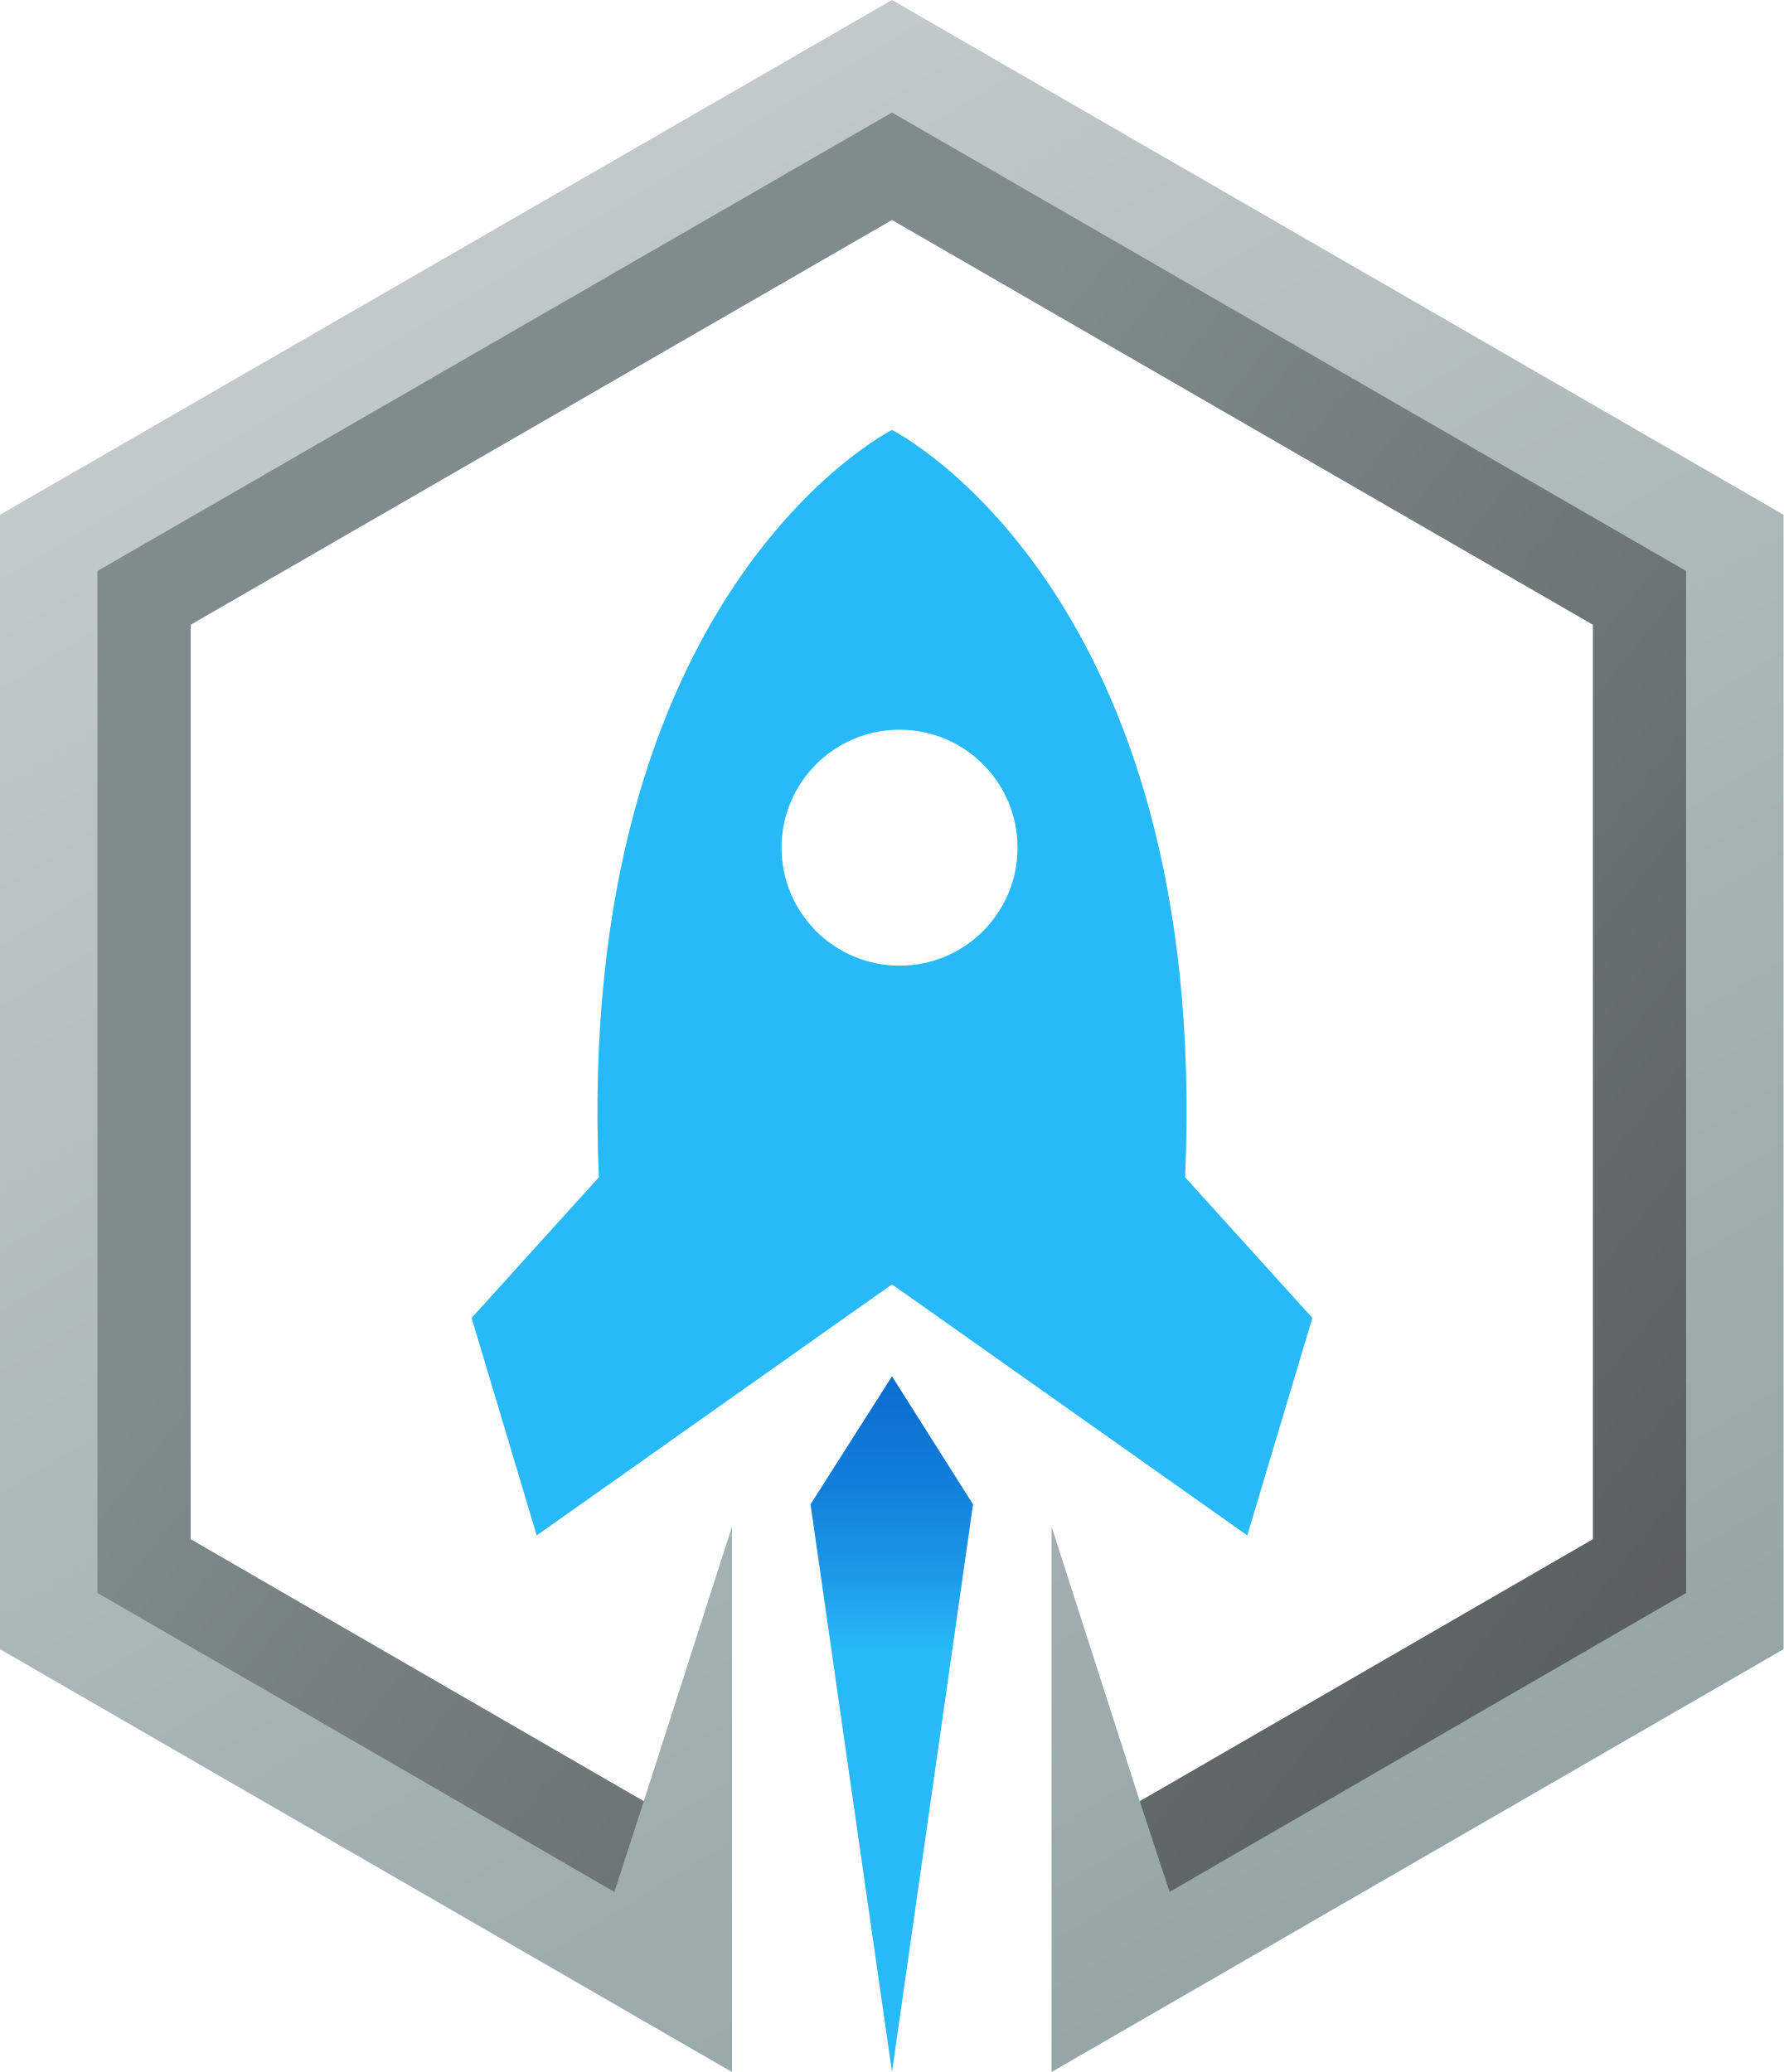
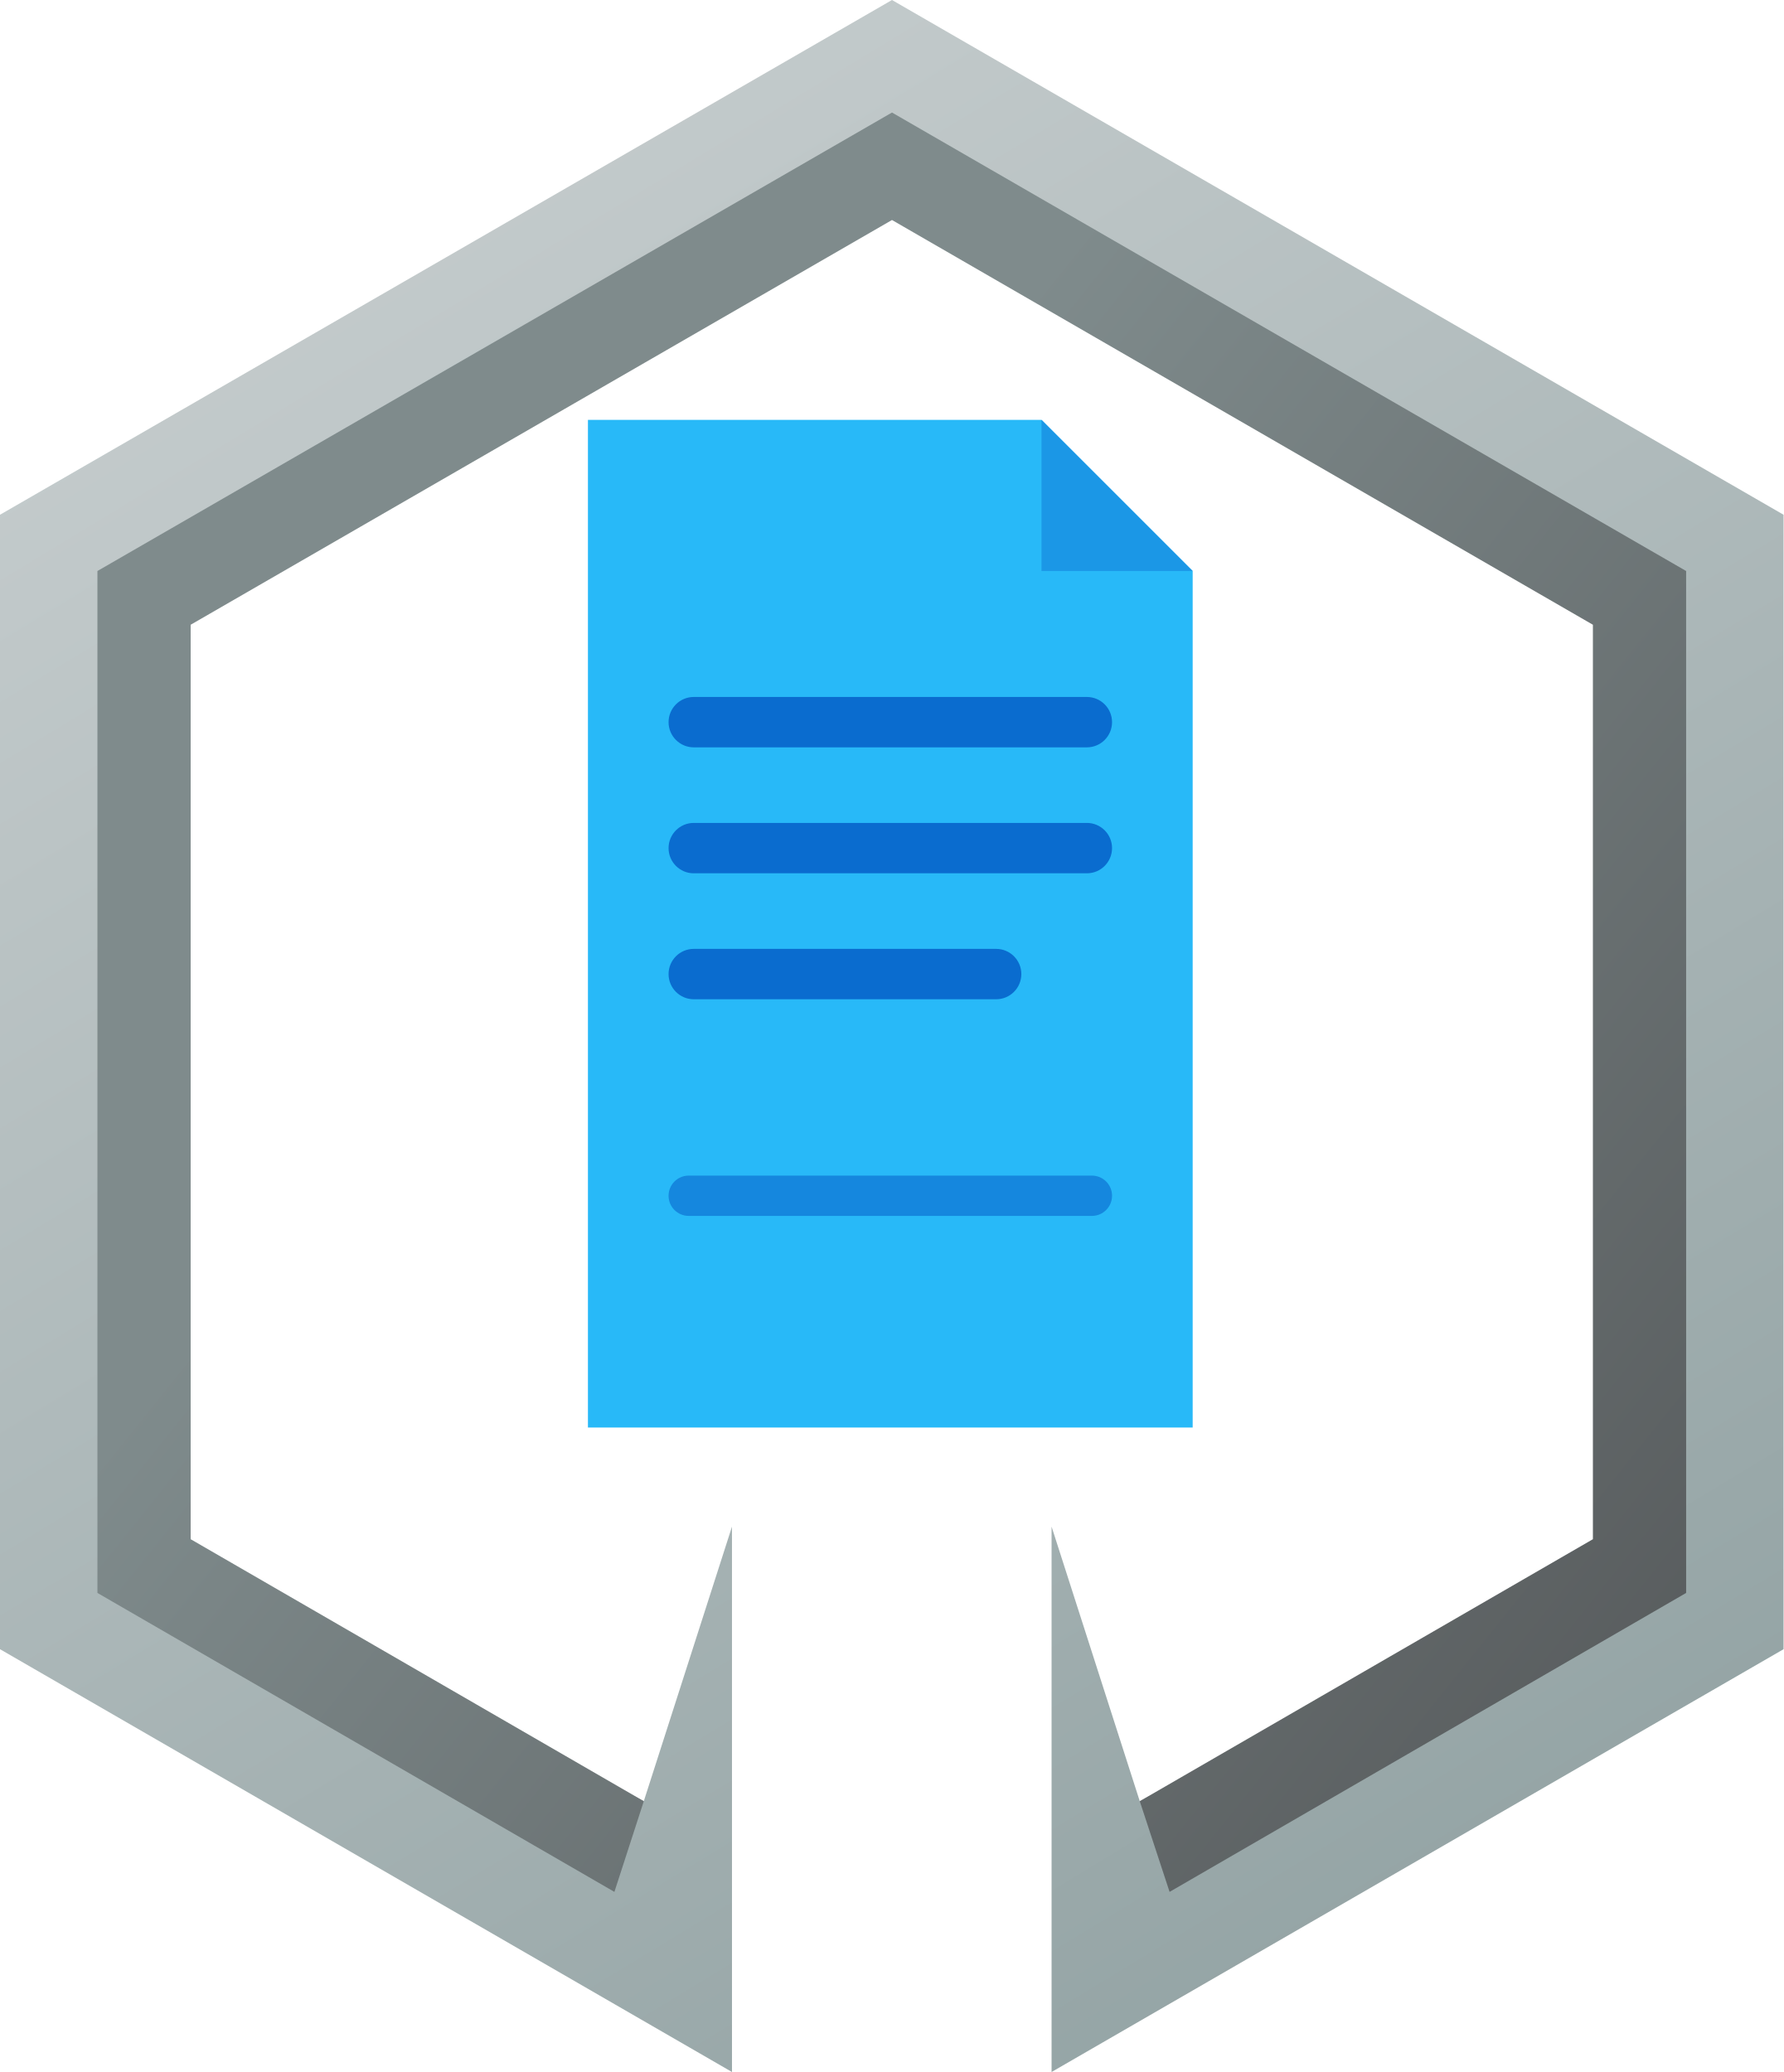
<svg xmlns="http://www.w3.org/2000/svg" viewBox="0 0 424.7 493.5">
  <linearGradient id="a" x1="-94" x2="337" y1="-247" y2="463" gradientUnits="userSpaceOnUse">
    <stop offset="0" stop-color="#e6e7e8" />
    <stop offset="1" stop-color="#94a4a5" />
  </linearGradient>
  <path fill="url(#a)" d="M424.7 122.6v270.2L250.4 493.5V363.6l21 65.4 112.4-59.8v-223l-171.4-99-171.5 99v223L153.3 429l21-65.4v129.9L0 392.8V122.6L212.4 0Z" />
  <linearGradient id="b" x1="140" x2="553" y1="200" y2="531" gradientUnits="userSpaceOnUse">
    <stop offset="0" stop-color="#7f8b8c" />
    <stop offset="1" stop-color="#414042" />
  </linearGradient>
  <path fill="url(#b)" d="M212.4 26.8 401.5 136v243.4l-123 71.2-7.1-21.6 107.9-62.4V148.8L212.4 52.4l-167 96.4v217.8L153.3 429l-7 21.6-123.1-71.2V136Z" />
-   <linearGradient id="c" x1="212" x2="212" y1="509" y2="315" gradientUnits="userSpaceOnUse">
-     <stop offset="0" stop-color="#28b9f8" />
-     <stop offset=".6" stop-color="#28b9f8" />
-     <stop offset=".7" stop-color="#1b97e6" />
-     <stop offset=".8" stop-color="#127fd9" />
-     <stop offset=".9" stop-color="#0c71d2" />
-     <stop offset="1" stop-color="#0a6ccf" />
-   </linearGradient>
-   <path fill="url(#c)" d="m231.7 358.3-19.3 135.2L193 358.3l19.4-30.5z" />
-   <path fill="#28b9f8" d="M282.2 280.4c6.1-140-69.8-178-69.8-178s-75.8 38-69.8 178l-30.3 33.5 15.5 51.8 84.6-59.8 84.6 59.8 15.5-51.8-30.3-33.5zm-68-50.4a28.1 28.1 0 1 1 0-56.2 28.1 28.1 0 0 1 0 56.2z" />
+   <g transform="translate(212 220) scale(1.2) translate(-212 -220)">
+     <path fill="#28b9f8" d="M152 120H242L272 150V320H152Z" />
+     <path fill="#1b97e6" d="M242 120V150H272Z" />
+     <rect x="168" y="175" width="88" height="10" rx="5" fill="#0a6ccf" />
+     <rect x="168" y="200" width="88" height="10" rx="5" fill="#0a6ccf" />
+     <rect x="168" y="225" width="70" height="10" rx="5" fill="#0a6ccf" />
+     <rect x="168" y="270" width="88" height="8" rx="4" fill="#0a6ccf" opacity="0.65" />
+   </g>
</svg>
